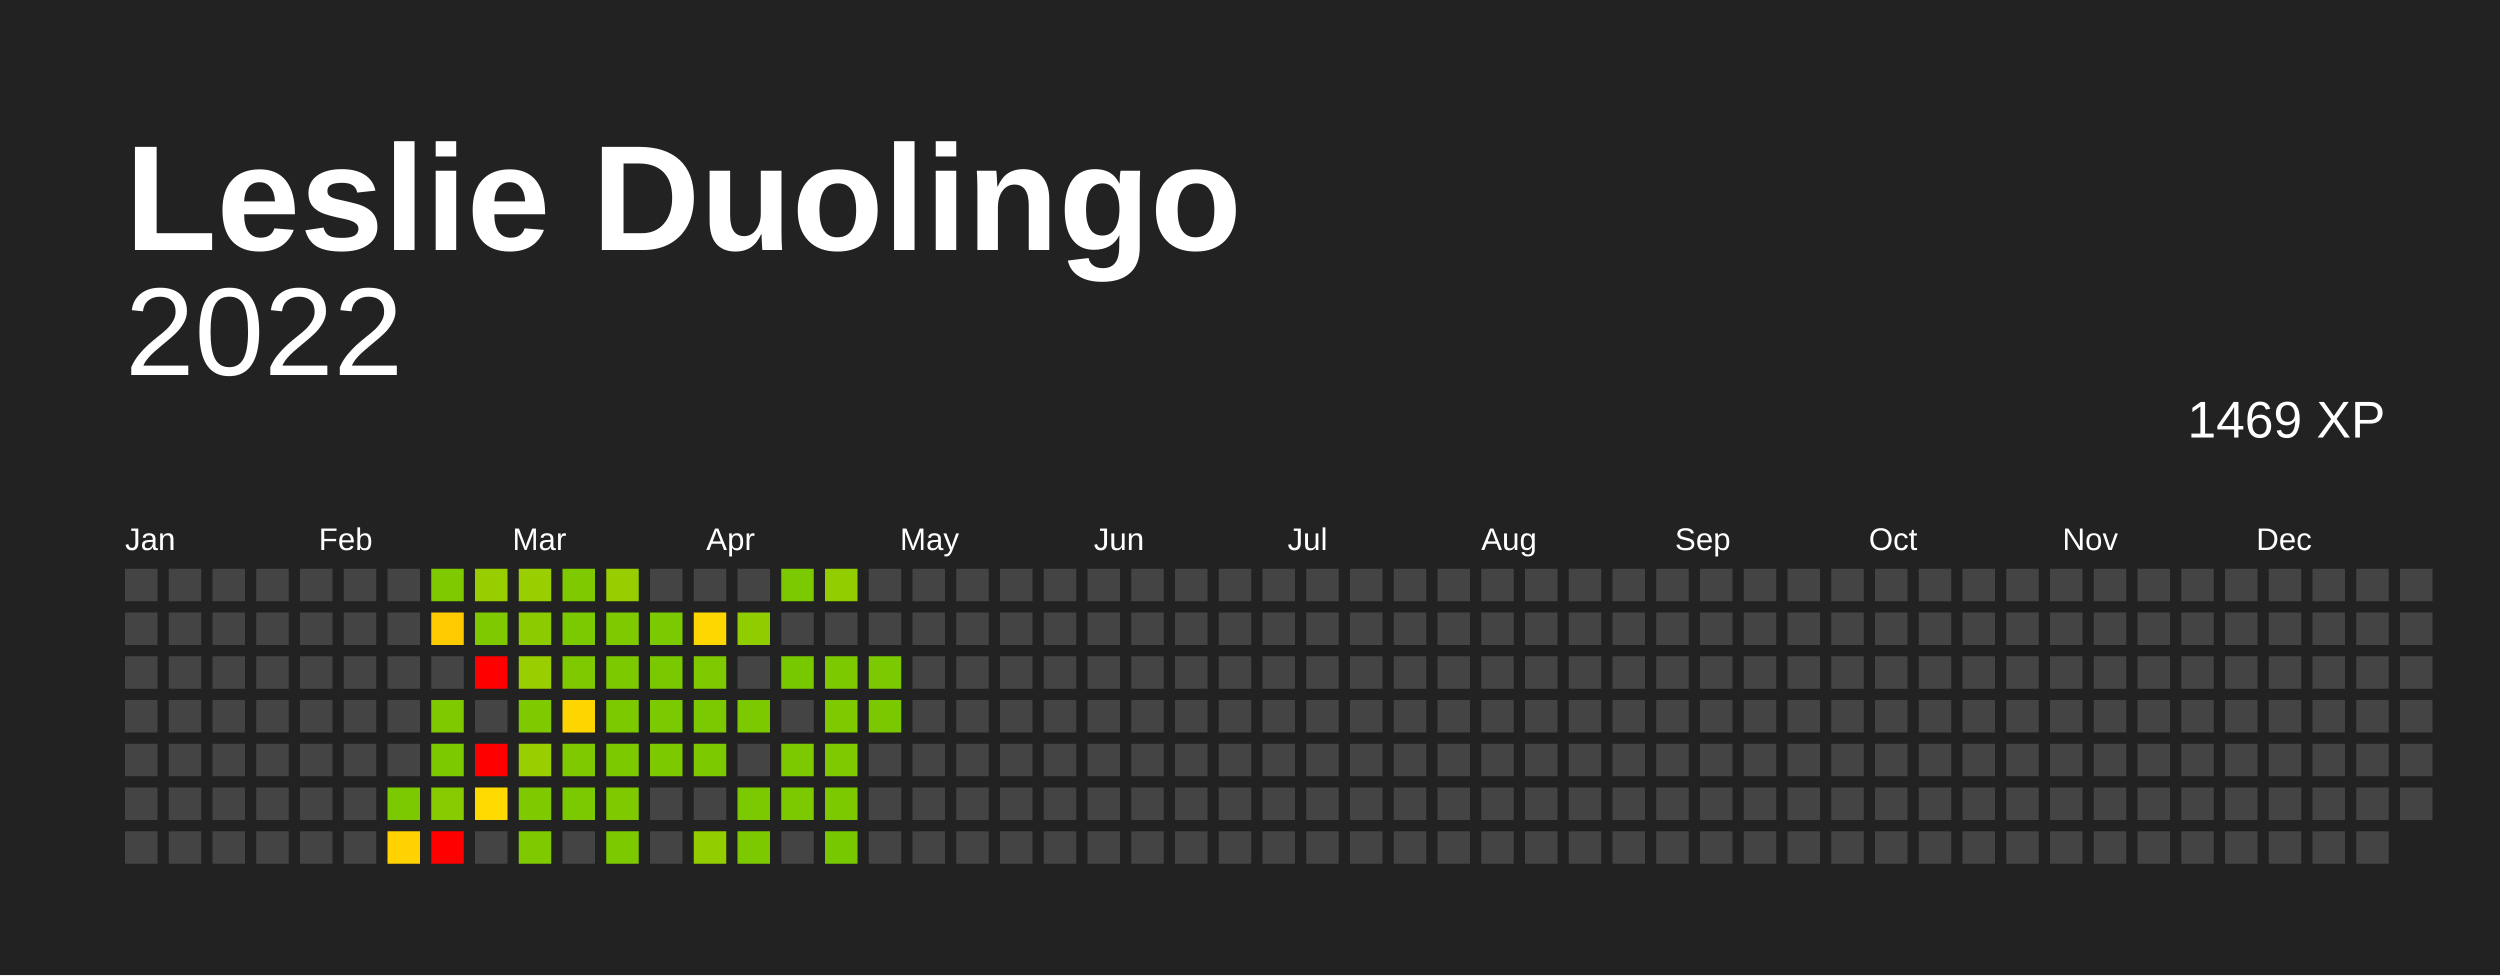
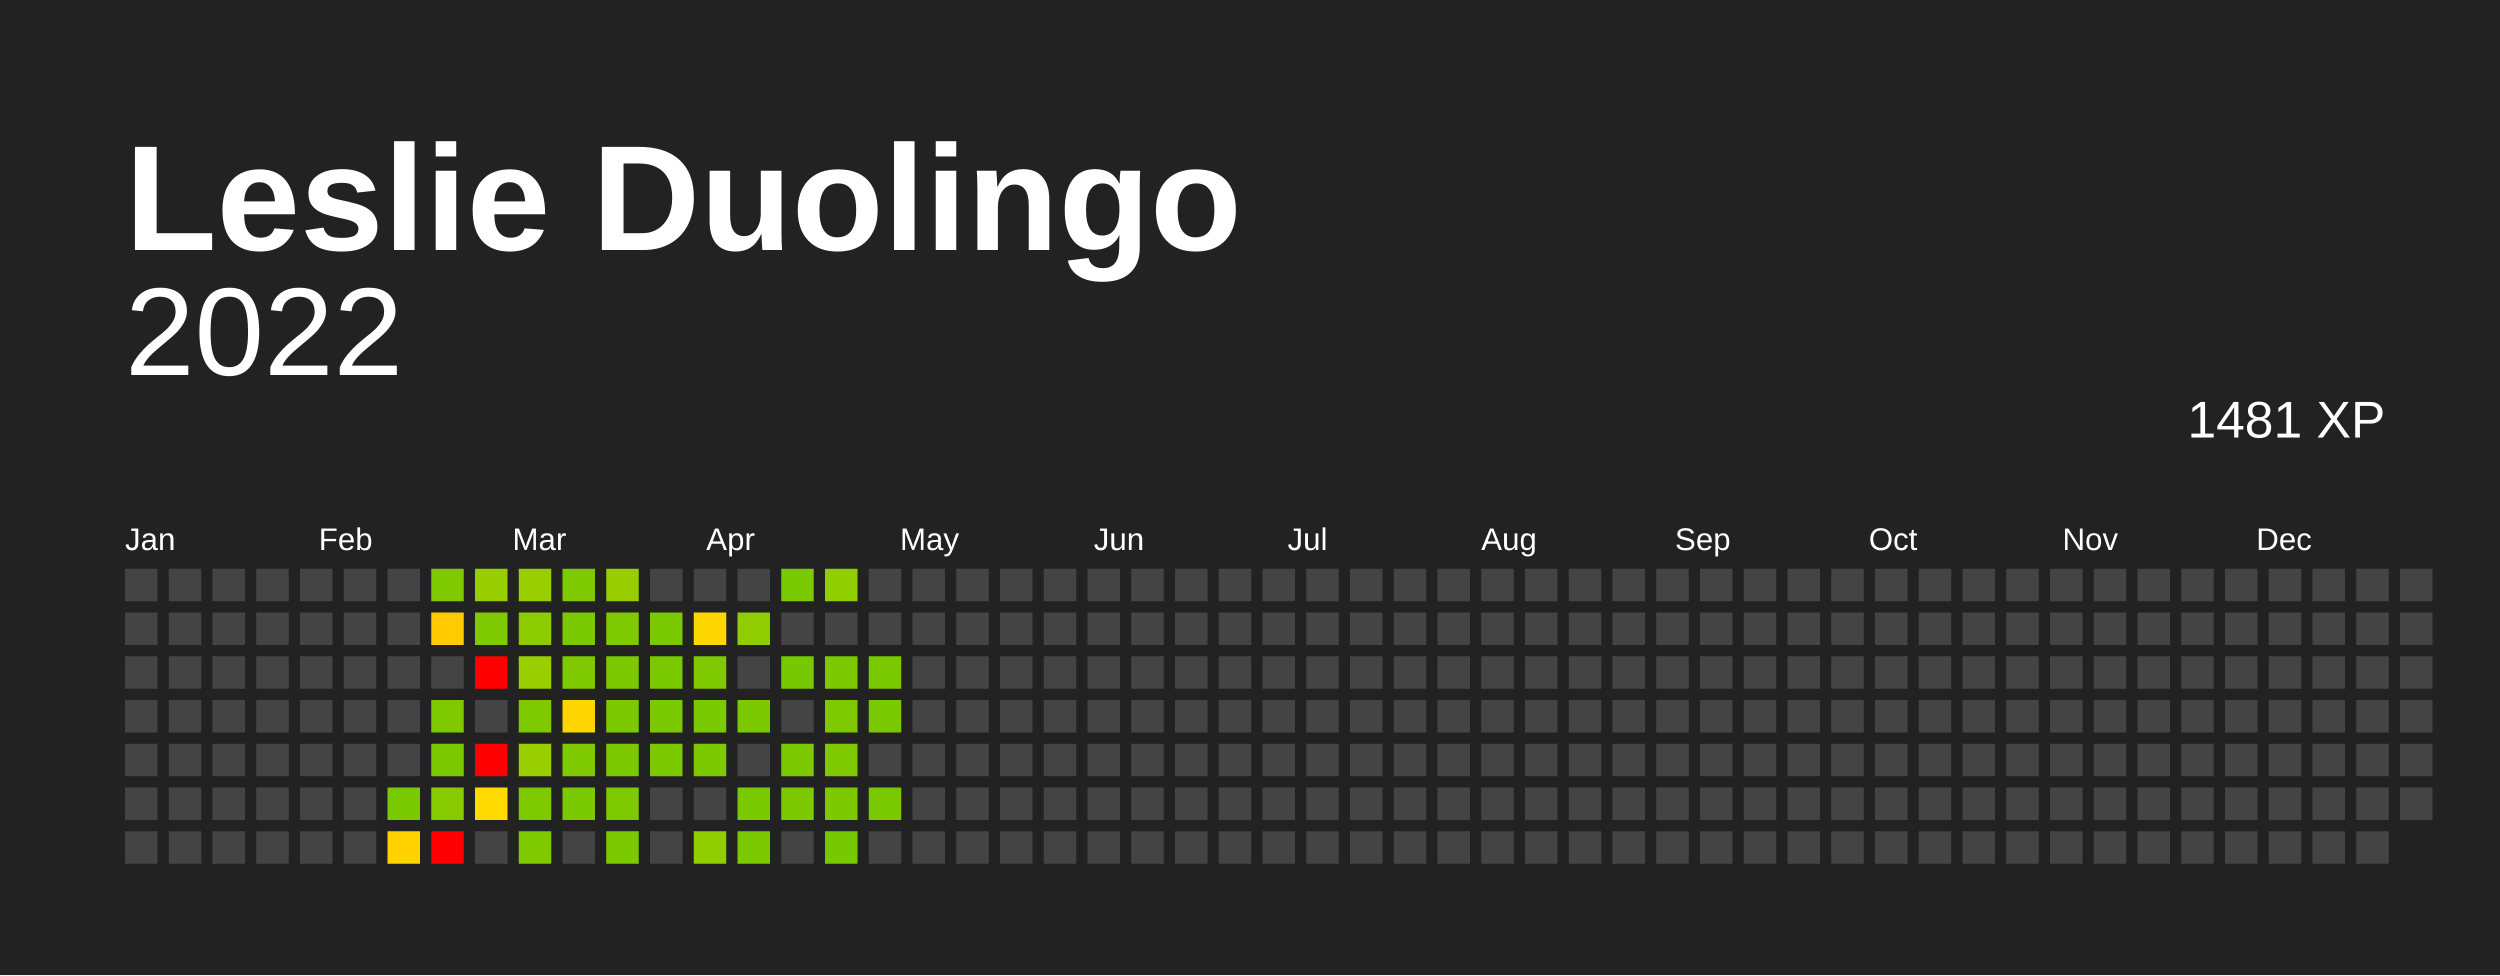
<svg xmlns="http://www.w3.org/2000/svg" baseProfile="full" height="78mm" version="1.1" viewBox="0,0,200,78" width="200mm">
  <defs />
  <rect fill="#222222" height="78" width="200" x="0" y="0" />
  <text fill="#FFFFFF" style="font-size:12px; font-family:Arial; font-weight:bold;" x="10" y="20">Leslie Duolingo</text>
  <text alignment-baseline="hanging" fill="#FFFFFF" style="font-size:10.0px; font-family:Arial;" x="10" y="30">2022</text>
-   <text alignment-baseline="hanging" fill="#FFFFFF" style="font-size:4.125px; font-family:Arial;" x="175" y="35">1469 XP</text>
+   <text alignment-baseline="hanging" fill="#FFFFFF" style="font-size:4.125px; font-family:Arial;" x="175" y="35">1481 XP</text>
  <text fill="#FFFFFF" style="font-size:2.5px; font-family:Arial" x="10.0" y="44">Jan</text>
  <text fill="#FFFFFF" style="font-size:2.5px; font-family:Arial" x="25.5" y="44">Feb</text>
  <text fill="#FFFFFF" style="font-size:2.5px; font-family:Arial" x="41.0" y="44">Mar</text>
  <text fill="#FFFFFF" style="font-size:2.5px; font-family:Arial" x="56.5" y="44">Apr</text>
  <text fill="#FFFFFF" style="font-size:2.5px; font-family:Arial" x="72.0" y="44">May</text>
  <text fill="#FFFFFF" style="font-size:2.5px; font-family:Arial" x="87.5" y="44">Jun</text>
  <text fill="#FFFFFF" style="font-size:2.5px; font-family:Arial" x="103.0" y="44">Jul</text>
  <text fill="#FFFFFF" style="font-size:2.5px; font-family:Arial" x="118.5" y="44">Aug</text>
  <text fill="#FFFFFF" style="font-size:2.5px; font-family:Arial" x="134.0" y="44">Sep</text>
  <text fill="#FFFFFF" style="font-size:2.5px; font-family:Arial" x="149.5" y="44">Oct</text>
  <text fill="#FFFFFF" style="font-size:2.5px; font-family:Arial" x="165.0" y="44">Nov</text>
  <text fill="#FFFFFF" style="font-size:2.5px; font-family:Arial" x="180.5" y="44">Dec</text>
  <rect fill="#444444" height="2.6" width="2.6" x="10.0" y="45.5" />
  <rect fill="#444444" height="2.6" width="2.6" x="10.0" y="49.0" />
  <rect fill="#444444" height="2.6" width="2.6" x="10.0" y="52.5" />
  <rect fill="#444444" height="2.6" width="2.6" x="10.0" y="56.0" />
  <rect fill="#444444" height="2.6" width="2.6" x="10.0" y="59.5" />
  <rect fill="#444444" height="2.6" width="2.6" x="10.0" y="63.0" />
  <rect fill="#444444" height="2.6" width="2.6" x="10.0" y="66.5" />
  <rect fill="#444444" height="2.6" width="2.6" x="13.5" y="45.5" />
  <rect fill="#444444" height="2.6" width="2.6" x="13.5" y="49.0" />
  <rect fill="#444444" height="2.6" width="2.6" x="13.5" y="52.5" />
  <rect fill="#444444" height="2.6" width="2.6" x="13.5" y="56.0" />
  <rect fill="#444444" height="2.6" width="2.6" x="13.5" y="59.5" />
  <rect fill="#444444" height="2.6" width="2.6" x="13.5" y="63.0" />
  <rect fill="#444444" height="2.6" width="2.6" x="13.5" y="66.5" />
  <rect fill="#444444" height="2.6" width="2.6" x="17.0" y="45.5" />
  <rect fill="#444444" height="2.6" width="2.6" x="17.0" y="49.0" />
  <rect fill="#444444" height="2.6" width="2.6" x="17.0" y="52.5" />
  <rect fill="#444444" height="2.6" width="2.6" x="17.0" y="56.0" />
  <rect fill="#444444" height="2.6" width="2.6" x="17.0" y="59.5" />
  <rect fill="#444444" height="2.6" width="2.6" x="17.0" y="63.0" />
  <rect fill="#444444" height="2.6" width="2.6" x="17.0" y="66.5" />
  <rect fill="#444444" height="2.6" width="2.6" x="20.5" y="45.5" />
  <rect fill="#444444" height="2.6" width="2.6" x="20.5" y="49.0" />
  <rect fill="#444444" height="2.6" width="2.6" x="20.5" y="52.5" />
  <rect fill="#444444" height="2.6" width="2.6" x="20.5" y="56.0" />
  <rect fill="#444444" height="2.6" width="2.6" x="20.5" y="59.5" />
  <rect fill="#444444" height="2.6" width="2.6" x="20.5" y="63.0" />
  <rect fill="#444444" height="2.6" width="2.6" x="20.5" y="66.5" />
  <rect fill="#444444" height="2.6" width="2.6" x="24.0" y="45.5" />
  <rect fill="#444444" height="2.6" width="2.6" x="24.0" y="49.0" />
  <rect fill="#444444" height="2.6" width="2.6" x="24.0" y="52.5" />
  <rect fill="#444444" height="2.6" width="2.6" x="24.0" y="56.0" />
  <rect fill="#444444" height="2.6" width="2.6" x="24.0" y="59.5" />
  <rect fill="#444444" height="2.6" width="2.6" x="24.0" y="63.0" />
  <rect fill="#444444" height="2.6" width="2.6" x="24.0" y="66.5" />
  <rect fill="#444444" height="2.6" width="2.6" x="27.5" y="45.5" />
  <rect fill="#444444" height="2.6" width="2.6" x="27.5" y="49.0" />
  <rect fill="#444444" height="2.6" width="2.6" x="27.5" y="52.5" />
  <rect fill="#444444" height="2.6" width="2.6" x="27.5" y="56.0" />
  <rect fill="#444444" height="2.6" width="2.6" x="27.5" y="59.5" />
  <rect fill="#444444" height="2.6" width="2.6" x="27.5" y="63.0" />
  <rect fill="#444444" height="2.6" width="2.6" x="27.5" y="66.5" />
  <rect fill="#444444" height="2.6" width="2.6" x="31.0" y="45.5" />
  <rect fill="#444444" height="2.6" width="2.6" x="31.0" y="49.0" />
  <rect fill="#444444" height="2.6" width="2.6" x="31.0" y="52.5" />
  <rect fill="#444444" height="2.6" width="2.6" x="31.0" y="56.0" />
  <rect fill="#444444" height="2.6" width="2.6" x="31.0" y="59.5" />
  <rect fill="#7bc900" height="2.6" width="2.6" x="31.0" y="63.0" />
  <rect fill="#ffd200" height="2.6" width="2.6" x="31.0" y="66.5" />
  <rect fill="#7fc900" height="2.6" width="2.6" x="34.5" y="45.5" />
  <rect fill="#ffcb00" height="2.6" width="2.6" x="34.5" y="49.0" />
  <rect fill="#444444" height="2.6" width="2.6" x="34.5" y="52.5" />
  <rect fill="#7fc900" height="2.6" width="2.6" x="34.5" y="56.0" />
  <rect fill="#7dc900" height="2.6" width="2.6" x="34.5" y="59.5" />
  <rect fill="#88cb00" height="2.6" width="2.6" x="34.5" y="63.0" />
  <rect fill="red" height="2.6" width="2.6" x="34.5" y="66.5" />
  <rect fill="#98cd00" height="2.6" width="2.6" x="38.0" y="45.5" />
  <rect fill="#7fc900" height="2.6" width="2.6" x="38.0" y="49.0" />
  <rect fill="red" height="2.6" width="2.6" x="38.0" y="52.5" />
  <rect fill="#444444" height="2.6" width="2.6" x="38.0" y="56.0" />
  <rect fill="red" height="2.6" width="2.6" x="38.0" y="59.5" />
  <rect fill="#ffd900" height="2.6" width="2.6" x="38.0" y="63.0" />
  <rect fill="#444444" height="2.6" width="2.6" x="38.0" y="66.5" />
  <rect fill="#99ce00" height="2.6" width="2.6" x="41.5" y="45.5" />
  <rect fill="#8bcb00" height="2.6" width="2.6" x="41.5" y="49.0" />
  <rect fill="#99ce00" height="2.6" width="2.6" x="41.5" y="52.5" />
  <rect fill="#7fc900" height="2.6" width="2.6" x="41.5" y="56.0" />
  <rect fill="#99ce00" height="2.6" width="2.6" x="41.5" y="59.5" />
  <rect fill="#7fc900" height="2.6" width="2.6" x="41.5" y="63.0" />
  <rect fill="#7fc900" height="2.6" width="2.6" x="41.5" y="66.5" />
  <rect fill="#7fc900" height="2.6" width="2.6" x="45.0" y="45.5" />
  <rect fill="#7bc900" height="2.6" width="2.6" x="45.0" y="49.0" />
  <rect fill="#7fc900" height="2.6" width="2.6" x="45.0" y="52.5" />
  <rect fill="#ffd500" height="2.6" width="2.6" x="45.0" y="56.0" />
  <rect fill="#7fc900" height="2.6" width="2.6" x="45.0" y="59.5" />
  <rect fill="#7bc900" height="2.6" width="2.6" x="45.0" y="63.0" />
  <rect fill="#444444" height="2.6" width="2.6" x="45.0" y="66.5" />
  <rect fill="#98cd00" height="2.6" width="2.6" x="48.5" y="45.5" />
  <rect fill="#7fc900" height="2.6" width="2.6" x="48.5" y="49.0" />
  <rect fill="#7dc900" height="2.6" width="2.6" x="48.5" y="52.5" />
  <rect fill="#7dc900" height="2.6" width="2.6" x="48.5" y="56.0" />
  <rect fill="#7dc900" height="2.6" width="2.6" x="48.5" y="59.5" />
  <rect fill="#7fc900" height="2.6" width="2.6" x="48.5" y="63.0" />
  <rect fill="#7dc900" height="2.6" width="2.6" x="48.5" y="66.5" />
  <rect fill="#444444" height="2.6" width="2.6" x="52.0" y="45.5" />
  <rect fill="#7bc900" height="2.6" width="2.6" x="52.0" y="49.0" />
  <rect fill="#7ac800" height="2.6" width="2.6" x="52.0" y="52.5" />
  <rect fill="#7bc900" height="2.6" width="2.6" x="52.0" y="56.0" />
  <rect fill="#7dc900" height="2.6" width="2.6" x="52.0" y="59.5" />
  <rect fill="#444444" height="2.6" width="2.6" x="52.0" y="63.0" />
  <rect fill="#444444" height="2.6" width="2.6" x="52.0" y="66.5" />
  <rect fill="#444444" height="2.6" width="2.6" x="55.5" y="45.5" />
  <rect fill="#ffd700" height="2.6" width="2.6" x="55.5" y="49.0" />
  <rect fill="#7fc900" height="2.6" width="2.6" x="55.5" y="52.5" />
  <rect fill="#7bc900" height="2.6" width="2.6" x="55.5" y="56.0" />
  <rect fill="#7dc900" height="2.6" width="2.6" x="55.5" y="59.5" />
  <rect fill="#444444" height="2.6" width="2.6" x="55.5" y="63.0" />
  <rect fill="#92cd00" height="2.6" width="2.6" x="55.5" y="66.5" />
  <rect fill="#444444" height="2.6" width="2.6" x="59.0" y="45.5" />
  <rect fill="#8fcc00" height="2.6" width="2.6" x="59.0" y="49.0" />
  <rect fill="#444444" height="2.6" width="2.6" x="59.0" y="52.5" />
  <rect fill="#7dc900" height="2.6" width="2.6" x="59.0" y="56.0" />
  <rect fill="#444444" height="2.6" width="2.6" x="59.0" y="59.5" />
  <rect fill="#7bc900" height="2.6" width="2.6" x="59.0" y="63.0" />
  <rect fill="#7dc900" height="2.6" width="2.6" x="59.0" y="66.5" />
  <rect fill="#7bc900" height="2.6" width="2.6" x="62.5" y="45.5" />
  <rect fill="#444444" height="2.6" width="2.6" x="62.5" y="49.0" />
  <rect fill="#78c800" height="2.6" width="2.6" x="62.5" y="52.5" />
  <rect fill="#444444" height="2.6" width="2.6" x="62.5" y="56.0" />
  <rect fill="#7dc900" height="2.6" width="2.6" x="62.5" y="59.5" />
  <rect fill="#7dc900" height="2.6" width="2.6" x="62.5" y="63.0" />
  <rect fill="#444444" height="2.6" width="2.6" x="62.5" y="66.5" />
  <rect fill="#92cd00" height="2.6" width="2.6" x="66.0" y="45.5" />
  <rect fill="#444444" height="2.6" width="2.6" x="66.0" y="49.0" />
  <rect fill="#7dc900" height="2.6" width="2.6" x="66.0" y="52.5" />
  <rect fill="#7fc900" height="2.6" width="2.6" x="66.0" y="56.0" />
  <rect fill="#7fc900" height="2.6" width="2.6" x="66.0" y="59.5" />
  <rect fill="#7dc900" height="2.6" width="2.6" x="66.0" y="63.0" />
  <rect fill="#78c800" height="2.6" width="2.6" x="66.0" y="66.5" />
  <rect fill="#444444" height="2.6" width="2.6" x="69.5" y="45.5" />
  <rect fill="#444444" height="2.6" width="2.6" x="69.5" y="49.0" />
  <rect fill="#7bc900" height="2.6" width="2.6" x="69.5" y="52.5" />
  <rect fill="#7ac800" height="2.6" width="2.6" x="69.5" y="56.0" />
  <rect fill="#444444" height="2.6" width="2.6" x="69.5" y="59.5" />
-   <rect fill="#444444" height="2.6" width="2.6" x="69.5" y="63.0" />
+   <rect fill="#7ac800" height="2.6" width="2.6" x="69.5" y="63.0" />
  <rect fill="#444444" height="2.6" width="2.6" x="69.5" y="66.5" />
  <rect fill="#444444" height="2.6" width="2.6" x="73.0" y="45.5" />
  <rect fill="#444444" height="2.6" width="2.6" x="73.0" y="49.0" />
  <rect fill="#444444" height="2.6" width="2.6" x="73.0" y="52.5" />
  <rect fill="#444444" height="2.6" width="2.6" x="73.0" y="56.0" />
  <rect fill="#444444" height="2.6" width="2.6" x="73.0" y="59.5" />
  <rect fill="#444444" height="2.6" width="2.6" x="73.0" y="63.0" />
  <rect fill="#444444" height="2.6" width="2.6" x="73.0" y="66.5" />
  <rect fill="#444444" height="2.6" width="2.6" x="76.5" y="45.5" />
  <rect fill="#444444" height="2.6" width="2.6" x="76.5" y="49.0" />
  <rect fill="#444444" height="2.6" width="2.6" x="76.5" y="52.5" />
  <rect fill="#444444" height="2.6" width="2.6" x="76.5" y="56.0" />
  <rect fill="#444444" height="2.6" width="2.6" x="76.5" y="59.5" />
  <rect fill="#444444" height="2.6" width="2.6" x="76.5" y="63.0" />
  <rect fill="#444444" height="2.6" width="2.6" x="76.5" y="66.5" />
  <rect fill="#444444" height="2.6" width="2.6" x="80.0" y="45.5" />
  <rect fill="#444444" height="2.6" width="2.6" x="80.0" y="49.0" />
  <rect fill="#444444" height="2.6" width="2.6" x="80.0" y="52.5" />
  <rect fill="#444444" height="2.6" width="2.6" x="80.0" y="56.0" />
  <rect fill="#444444" height="2.6" width="2.6" x="80.0" y="59.5" />
  <rect fill="#444444" height="2.6" width="2.6" x="80.0" y="63.0" />
  <rect fill="#444444" height="2.6" width="2.6" x="80.0" y="66.5" />
  <rect fill="#444444" height="2.6" width="2.6" x="83.5" y="45.5" />
  <rect fill="#444444" height="2.6" width="2.6" x="83.5" y="49.0" />
  <rect fill="#444444" height="2.6" width="2.6" x="83.5" y="52.5" />
  <rect fill="#444444" height="2.6" width="2.6" x="83.5" y="56.0" />
  <rect fill="#444444" height="2.6" width="2.6" x="83.5" y="59.5" />
  <rect fill="#444444" height="2.6" width="2.6" x="83.5" y="63.0" />
  <rect fill="#444444" height="2.6" width="2.6" x="83.5" y="66.5" />
  <rect fill="#444444" height="2.6" width="2.6" x="87.0" y="45.5" />
  <rect fill="#444444" height="2.6" width="2.6" x="87.0" y="49.0" />
  <rect fill="#444444" height="2.6" width="2.6" x="87.0" y="52.5" />
  <rect fill="#444444" height="2.6" width="2.6" x="87.0" y="56.0" />
  <rect fill="#444444" height="2.6" width="2.6" x="87.0" y="59.5" />
  <rect fill="#444444" height="2.6" width="2.6" x="87.0" y="63.0" />
  <rect fill="#444444" height="2.6" width="2.6" x="87.0" y="66.5" />
  <rect fill="#444444" height="2.6" width="2.6" x="90.5" y="45.5" />
  <rect fill="#444444" height="2.6" width="2.6" x="90.5" y="49.0" />
  <rect fill="#444444" height="2.6" width="2.6" x="90.5" y="52.5" />
  <rect fill="#444444" height="2.6" width="2.6" x="90.5" y="56.0" />
  <rect fill="#444444" height="2.6" width="2.6" x="90.5" y="59.5" />
  <rect fill="#444444" height="2.6" width="2.6" x="90.5" y="63.0" />
  <rect fill="#444444" height="2.6" width="2.6" x="90.5" y="66.5" />
  <rect fill="#444444" height="2.6" width="2.6" x="94.0" y="45.5" />
  <rect fill="#444444" height="2.6" width="2.6" x="94.0" y="49.0" />
  <rect fill="#444444" height="2.6" width="2.6" x="94.0" y="52.5" />
  <rect fill="#444444" height="2.6" width="2.6" x="94.0" y="56.0" />
  <rect fill="#444444" height="2.6" width="2.6" x="94.0" y="59.5" />
  <rect fill="#444444" height="2.6" width="2.6" x="94.0" y="63.0" />
  <rect fill="#444444" height="2.6" width="2.6" x="94.0" y="66.5" />
  <rect fill="#444444" height="2.6" width="2.6" x="97.5" y="45.5" />
  <rect fill="#444444" height="2.6" width="2.6" x="97.5" y="49.0" />
  <rect fill="#444444" height="2.6" width="2.6" x="97.5" y="52.5" />
  <rect fill="#444444" height="2.6" width="2.6" x="97.5" y="56.0" />
  <rect fill="#444444" height="2.6" width="2.6" x="97.5" y="59.5" />
  <rect fill="#444444" height="2.6" width="2.6" x="97.5" y="63.0" />
  <rect fill="#444444" height="2.6" width="2.6" x="97.5" y="66.5" />
  <rect fill="#444444" height="2.6" width="2.6" x="101.0" y="45.5" />
  <rect fill="#444444" height="2.6" width="2.6" x="101.0" y="49.0" />
  <rect fill="#444444" height="2.6" width="2.6" x="101.0" y="52.5" />
  <rect fill="#444444" height="2.6" width="2.6" x="101.0" y="56.0" />
  <rect fill="#444444" height="2.6" width="2.6" x="101.0" y="59.5" />
  <rect fill="#444444" height="2.6" width="2.6" x="101.0" y="63.0" />
  <rect fill="#444444" height="2.6" width="2.6" x="101.0" y="66.5" />
  <rect fill="#444444" height="2.6" width="2.6" x="104.5" y="45.5" />
  <rect fill="#444444" height="2.6" width="2.6" x="104.5" y="49.0" />
  <rect fill="#444444" height="2.6" width="2.6" x="104.5" y="52.5" />
  <rect fill="#444444" height="2.6" width="2.6" x="104.5" y="56.0" />
  <rect fill="#444444" height="2.6" width="2.6" x="104.5" y="59.5" />
  <rect fill="#444444" height="2.6" width="2.6" x="104.5" y="63.0" />
  <rect fill="#444444" height="2.6" width="2.6" x="104.5" y="66.5" />
  <rect fill="#444444" height="2.6" width="2.6" x="108.0" y="45.5" />
  <rect fill="#444444" height="2.6" width="2.6" x="108.0" y="49.0" />
  <rect fill="#444444" height="2.6" width="2.6" x="108.0" y="52.5" />
  <rect fill="#444444" height="2.6" width="2.6" x="108.0" y="56.0" />
  <rect fill="#444444" height="2.6" width="2.6" x="108.0" y="59.5" />
  <rect fill="#444444" height="2.6" width="2.6" x="108.0" y="63.0" />
  <rect fill="#444444" height="2.6" width="2.6" x="108.0" y="66.5" />
  <rect fill="#444444" height="2.6" width="2.6" x="111.5" y="45.5" />
  <rect fill="#444444" height="2.6" width="2.6" x="111.5" y="49.0" />
  <rect fill="#444444" height="2.6" width="2.6" x="111.5" y="52.5" />
  <rect fill="#444444" height="2.6" width="2.6" x="111.5" y="56.0" />
  <rect fill="#444444" height="2.6" width="2.6" x="111.5" y="59.5" />
  <rect fill="#444444" height="2.6" width="2.6" x="111.5" y="63.0" />
  <rect fill="#444444" height="2.6" width="2.6" x="111.5" y="66.5" />
  <rect fill="#444444" height="2.6" width="2.6" x="115.0" y="45.5" />
  <rect fill="#444444" height="2.6" width="2.6" x="115.0" y="49.0" />
  <rect fill="#444444" height="2.6" width="2.6" x="115.0" y="52.5" />
  <rect fill="#444444" height="2.6" width="2.6" x="115.0" y="56.0" />
  <rect fill="#444444" height="2.6" width="2.6" x="115.0" y="59.5" />
  <rect fill="#444444" height="2.6" width="2.6" x="115.0" y="63.0" />
  <rect fill="#444444" height="2.6" width="2.6" x="115.0" y="66.5" />
  <rect fill="#444444" height="2.6" width="2.6" x="118.5" y="45.5" />
  <rect fill="#444444" height="2.6" width="2.6" x="118.5" y="49.0" />
  <rect fill="#444444" height="2.6" width="2.6" x="118.5" y="52.5" />
  <rect fill="#444444" height="2.6" width="2.6" x="118.5" y="56.0" />
  <rect fill="#444444" height="2.6" width="2.6" x="118.5" y="59.5" />
  <rect fill="#444444" height="2.6" width="2.6" x="118.5" y="63.0" />
  <rect fill="#444444" height="2.6" width="2.6" x="118.5" y="66.5" />
  <rect fill="#444444" height="2.6" width="2.6" x="122.0" y="45.5" />
  <rect fill="#444444" height="2.6" width="2.6" x="122.0" y="49.0" />
  <rect fill="#444444" height="2.6" width="2.6" x="122.0" y="52.5" />
  <rect fill="#444444" height="2.6" width="2.6" x="122.0" y="56.0" />
  <rect fill="#444444" height="2.6" width="2.6" x="122.0" y="59.5" />
  <rect fill="#444444" height="2.6" width="2.6" x="122.0" y="63.0" />
  <rect fill="#444444" height="2.6" width="2.6" x="122.0" y="66.5" />
  <rect fill="#444444" height="2.6" width="2.6" x="125.5" y="45.5" />
  <rect fill="#444444" height="2.6" width="2.6" x="125.5" y="49.0" />
  <rect fill="#444444" height="2.6" width="2.6" x="125.5" y="52.5" />
  <rect fill="#444444" height="2.6" width="2.6" x="125.5" y="56.0" />
  <rect fill="#444444" height="2.6" width="2.6" x="125.5" y="59.5" />
  <rect fill="#444444" height="2.6" width="2.6" x="125.5" y="63.0" />
  <rect fill="#444444" height="2.6" width="2.6" x="125.5" y="66.5" />
  <rect fill="#444444" height="2.6" width="2.6" x="129.0" y="45.5" />
  <rect fill="#444444" height="2.6" width="2.6" x="129.0" y="49.0" />
  <rect fill="#444444" height="2.6" width="2.6" x="129.0" y="52.5" />
  <rect fill="#444444" height="2.6" width="2.6" x="129.0" y="56.0" />
  <rect fill="#444444" height="2.6" width="2.6" x="129.0" y="59.5" />
  <rect fill="#444444" height="2.6" width="2.6" x="129.0" y="63.0" />
  <rect fill="#444444" height="2.6" width="2.6" x="129.0" y="66.5" />
  <rect fill="#444444" height="2.6" width="2.6" x="132.5" y="45.5" />
  <rect fill="#444444" height="2.6" width="2.6" x="132.5" y="49.0" />
  <rect fill="#444444" height="2.6" width="2.6" x="132.5" y="52.5" />
  <rect fill="#444444" height="2.6" width="2.6" x="132.5" y="56.0" />
  <rect fill="#444444" height="2.6" width="2.6" x="132.5" y="59.5" />
  <rect fill="#444444" height="2.6" width="2.6" x="132.5" y="63.0" />
  <rect fill="#444444" height="2.6" width="2.6" x="132.5" y="66.5" />
  <rect fill="#444444" height="2.6" width="2.6" x="136.0" y="45.5" />
  <rect fill="#444444" height="2.6" width="2.6" x="136.0" y="49.0" />
  <rect fill="#444444" height="2.6" width="2.6" x="136.0" y="52.5" />
  <rect fill="#444444" height="2.6" width="2.6" x="136.0" y="56.0" />
  <rect fill="#444444" height="2.6" width="2.6" x="136.0" y="59.5" />
  <rect fill="#444444" height="2.6" width="2.6" x="136.0" y="63.0" />
  <rect fill="#444444" height="2.6" width="2.6" x="136.0" y="66.5" />
  <rect fill="#444444" height="2.6" width="2.6" x="139.5" y="45.5" />
  <rect fill="#444444" height="2.6" width="2.6" x="139.5" y="49.0" />
  <rect fill="#444444" height="2.6" width="2.6" x="139.5" y="52.5" />
  <rect fill="#444444" height="2.6" width="2.6" x="139.5" y="56.0" />
  <rect fill="#444444" height="2.6" width="2.6" x="139.5" y="59.5" />
  <rect fill="#444444" height="2.6" width="2.6" x="139.5" y="63.0" />
  <rect fill="#444444" height="2.6" width="2.6" x="139.5" y="66.5" />
  <rect fill="#444444" height="2.6" width="2.6" x="143.0" y="45.5" />
  <rect fill="#444444" height="2.6" width="2.6" x="143.0" y="49.0" />
  <rect fill="#444444" height="2.6" width="2.6" x="143.0" y="52.5" />
  <rect fill="#444444" height="2.6" width="2.6" x="143.0" y="56.0" />
  <rect fill="#444444" height="2.6" width="2.6" x="143.0" y="59.5" />
  <rect fill="#444444" height="2.6" width="2.6" x="143.0" y="63.0" />
  <rect fill="#444444" height="2.6" width="2.6" x="143.0" y="66.5" />
  <rect fill="#444444" height="2.6" width="2.6" x="146.5" y="45.5" />
  <rect fill="#444444" height="2.6" width="2.6" x="146.5" y="49.0" />
  <rect fill="#444444" height="2.6" width="2.6" x="146.5" y="52.5" />
  <rect fill="#444444" height="2.6" width="2.6" x="146.5" y="56.0" />
  <rect fill="#444444" height="2.6" width="2.6" x="146.5" y="59.5" />
  <rect fill="#444444" height="2.6" width="2.6" x="146.5" y="63.0" />
  <rect fill="#444444" height="2.6" width="2.6" x="146.5" y="66.5" />
  <rect fill="#444444" height="2.6" width="2.6" x="150.0" y="45.5" />
  <rect fill="#444444" height="2.6" width="2.6" x="150.0" y="49.0" />
  <rect fill="#444444" height="2.6" width="2.6" x="150.0" y="52.5" />
  <rect fill="#444444" height="2.6" width="2.6" x="150.0" y="56.0" />
  <rect fill="#444444" height="2.6" width="2.6" x="150.0" y="59.5" />
  <rect fill="#444444" height="2.6" width="2.6" x="150.0" y="63.0" />
  <rect fill="#444444" height="2.6" width="2.6" x="150.0" y="66.5" />
  <rect fill="#444444" height="2.6" width="2.6" x="153.5" y="45.5" />
  <rect fill="#444444" height="2.6" width="2.6" x="153.5" y="49.0" />
  <rect fill="#444444" height="2.6" width="2.6" x="153.5" y="52.5" />
  <rect fill="#444444" height="2.6" width="2.6" x="153.5" y="56.0" />
  <rect fill="#444444" height="2.6" width="2.6" x="153.5" y="59.5" />
  <rect fill="#444444" height="2.6" width="2.6" x="153.5" y="63.0" />
  <rect fill="#444444" height="2.6" width="2.6" x="153.5" y="66.5" />
  <rect fill="#444444" height="2.6" width="2.6" x="157.0" y="45.5" />
  <rect fill="#444444" height="2.6" width="2.6" x="157.0" y="49.0" />
  <rect fill="#444444" height="2.6" width="2.6" x="157.0" y="52.5" />
  <rect fill="#444444" height="2.6" width="2.6" x="157.0" y="56.0" />
  <rect fill="#444444" height="2.6" width="2.6" x="157.0" y="59.5" />
  <rect fill="#444444" height="2.6" width="2.6" x="157.0" y="63.0" />
  <rect fill="#444444" height="2.6" width="2.6" x="157.0" y="66.5" />
  <rect fill="#444444" height="2.6" width="2.6" x="160.5" y="45.5" />
  <rect fill="#444444" height="2.6" width="2.6" x="160.5" y="49.0" />
  <rect fill="#444444" height="2.6" width="2.6" x="160.5" y="52.5" />
  <rect fill="#444444" height="2.6" width="2.6" x="160.5" y="56.0" />
  <rect fill="#444444" height="2.6" width="2.6" x="160.5" y="59.5" />
  <rect fill="#444444" height="2.6" width="2.6" x="160.5" y="63.0" />
  <rect fill="#444444" height="2.6" width="2.6" x="160.5" y="66.5" />
  <rect fill="#444444" height="2.6" width="2.6" x="164.0" y="45.5" />
  <rect fill="#444444" height="2.6" width="2.6" x="164.0" y="49.0" />
  <rect fill="#444444" height="2.6" width="2.6" x="164.0" y="52.5" />
  <rect fill="#444444" height="2.6" width="2.6" x="164.0" y="56.0" />
  <rect fill="#444444" height="2.6" width="2.6" x="164.0" y="59.5" />
  <rect fill="#444444" height="2.6" width="2.6" x="164.0" y="63.0" />
  <rect fill="#444444" height="2.6" width="2.6" x="164.0" y="66.5" />
  <rect fill="#444444" height="2.6" width="2.6" x="167.5" y="45.5" />
  <rect fill="#444444" height="2.6" width="2.6" x="167.5" y="49.0" />
  <rect fill="#444444" height="2.6" width="2.6" x="167.5" y="52.5" />
  <rect fill="#444444" height="2.6" width="2.6" x="167.5" y="56.0" />
  <rect fill="#444444" height="2.6" width="2.6" x="167.5" y="59.5" />
  <rect fill="#444444" height="2.6" width="2.6" x="167.5" y="63.0" />
  <rect fill="#444444" height="2.6" width="2.6" x="167.5" y="66.5" />
  <rect fill="#444444" height="2.6" width="2.6" x="171.0" y="45.5" />
  <rect fill="#444444" height="2.6" width="2.6" x="171.0" y="49.0" />
  <rect fill="#444444" height="2.6" width="2.6" x="171.0" y="52.5" />
  <rect fill="#444444" height="2.6" width="2.6" x="171.0" y="56.0" />
  <rect fill="#444444" height="2.6" width="2.6" x="171.0" y="59.5" />
  <rect fill="#444444" height="2.6" width="2.6" x="171.0" y="63.0" />
  <rect fill="#444444" height="2.6" width="2.6" x="171.0" y="66.5" />
  <rect fill="#444444" height="2.6" width="2.6" x="174.5" y="45.5" />
  <rect fill="#444444" height="2.6" width="2.6" x="174.5" y="49.0" />
  <rect fill="#444444" height="2.6" width="2.6" x="174.5" y="52.5" />
  <rect fill="#444444" height="2.6" width="2.6" x="174.5" y="56.0" />
  <rect fill="#444444" height="2.6" width="2.6" x="174.5" y="59.5" />
  <rect fill="#444444" height="2.6" width="2.6" x="174.5" y="63.0" />
  <rect fill="#444444" height="2.6" width="2.6" x="174.5" y="66.5" />
  <rect fill="#444444" height="2.6" width="2.6" x="178.0" y="45.5" />
  <rect fill="#444444" height="2.6" width="2.6" x="178.0" y="49.0" />
  <rect fill="#444444" height="2.6" width="2.6" x="178.0" y="52.5" />
  <rect fill="#444444" height="2.6" width="2.6" x="178.0" y="56.0" />
  <rect fill="#444444" height="2.6" width="2.6" x="178.0" y="59.5" />
  <rect fill="#444444" height="2.6" width="2.6" x="178.0" y="63.0" />
  <rect fill="#444444" height="2.6" width="2.6" x="178.0" y="66.5" />
  <rect fill="#444444" height="2.6" width="2.6" x="181.5" y="45.5" />
  <rect fill="#444444" height="2.6" width="2.6" x="181.5" y="49.0" />
  <rect fill="#444444" height="2.6" width="2.6" x="181.5" y="52.5" />
  <rect fill="#444444" height="2.6" width="2.6" x="181.5" y="56.0" />
  <rect fill="#444444" height="2.6" width="2.6" x="181.5" y="59.5" />
  <rect fill="#444444" height="2.6" width="2.6" x="181.5" y="63.0" />
  <rect fill="#444444" height="2.6" width="2.6" x="181.5" y="66.5" />
  <rect fill="#444444" height="2.6" width="2.6" x="185.0" y="45.5" />
  <rect fill="#444444" height="2.6" width="2.6" x="185.0" y="49.0" />
  <rect fill="#444444" height="2.6" width="2.6" x="185.0" y="52.5" />
  <rect fill="#444444" height="2.6" width="2.6" x="185.0" y="56.0" />
  <rect fill="#444444" height="2.6" width="2.6" x="185.0" y="59.5" />
  <rect fill="#444444" height="2.6" width="2.6" x="185.0" y="63.0" />
  <rect fill="#444444" height="2.6" width="2.6" x="185.0" y="66.5" />
  <rect fill="#444444" height="2.6" width="2.6" x="188.5" y="45.5" />
  <rect fill="#444444" height="2.6" width="2.6" x="188.5" y="49.0" />
  <rect fill="#444444" height="2.6" width="2.6" x="188.5" y="52.5" />
  <rect fill="#444444" height="2.6" width="2.6" x="188.5" y="56.0" />
  <rect fill="#444444" height="2.6" width="2.6" x="188.5" y="59.5" />
  <rect fill="#444444" height="2.6" width="2.6" x="188.5" y="63.0" />
  <rect fill="#444444" height="2.6" width="2.6" x="188.5" y="66.5" />
  <rect fill="#444444" height="2.6" width="2.6" x="192.0" y="45.5" />
  <rect fill="#444444" height="2.6" width="2.6" x="192.0" y="49.0" />
  <rect fill="#444444" height="2.6" width="2.6" x="192.0" y="52.5" />
  <rect fill="#444444" height="2.6" width="2.6" x="192.0" y="56.0" />
  <rect fill="#444444" height="2.6" width="2.6" x="192.0" y="59.5" />
  <rect fill="#444444" height="2.6" width="2.6" x="192.0" y="63.0" />
</svg>
